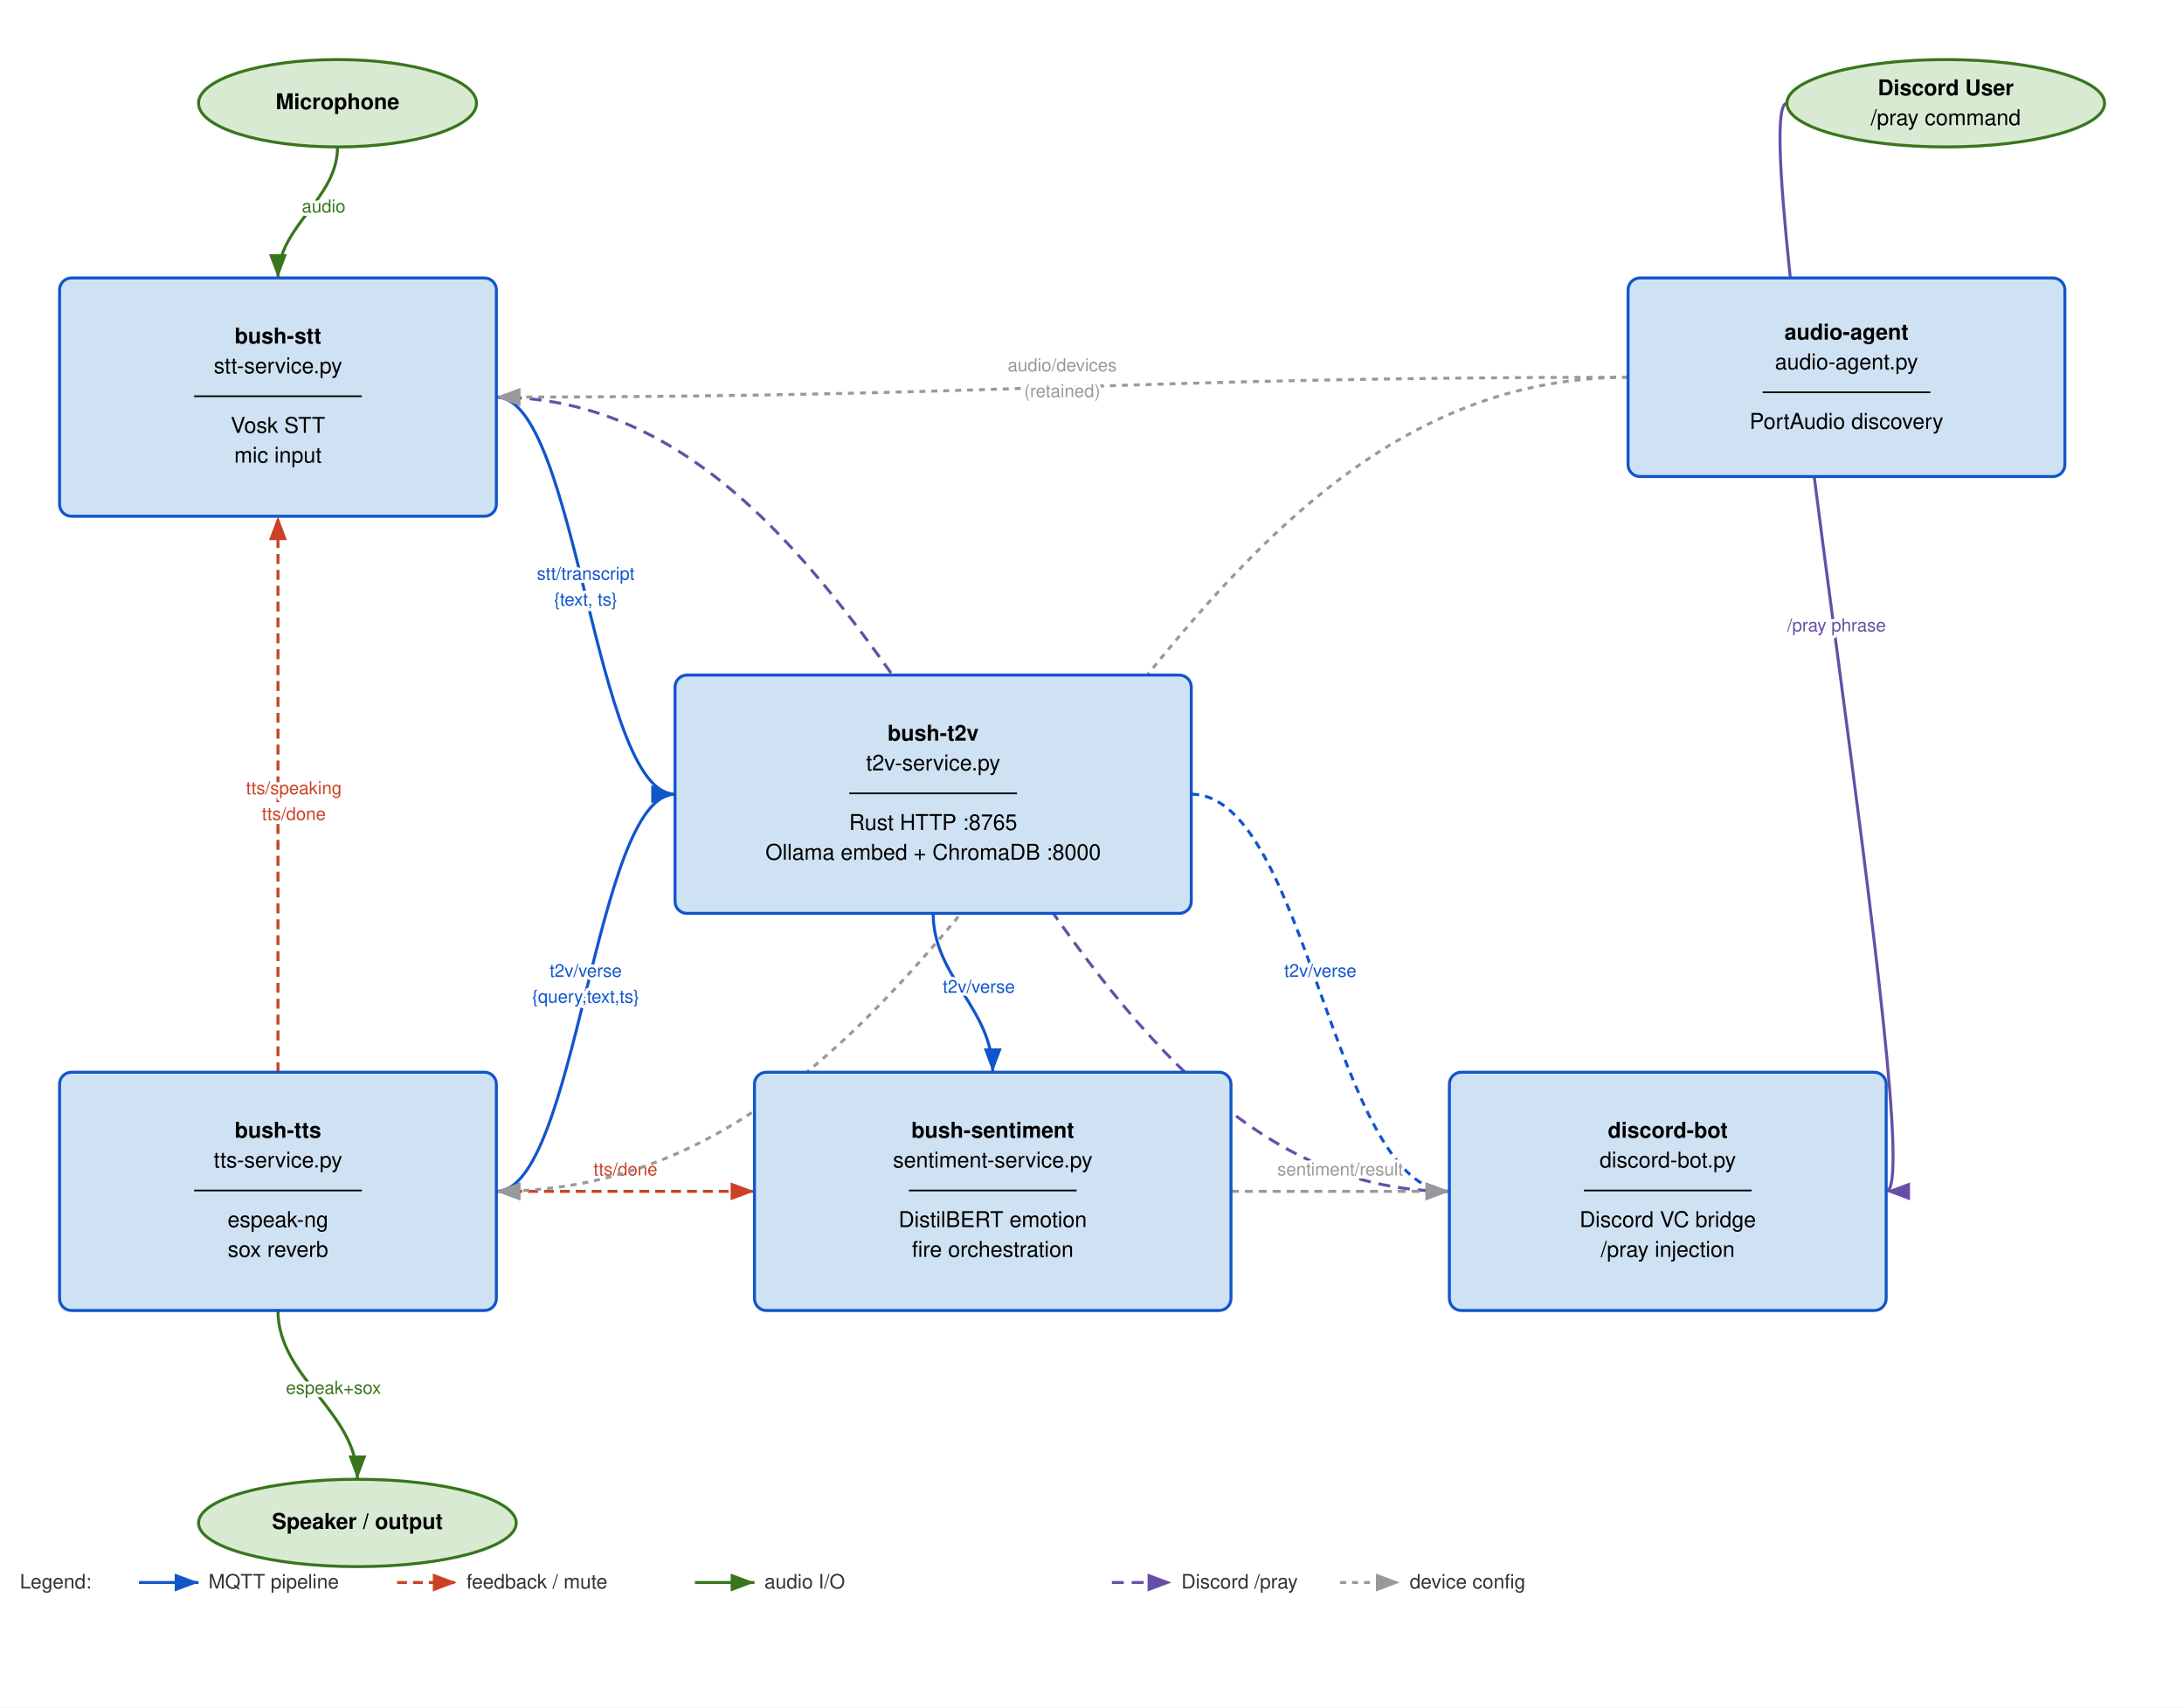
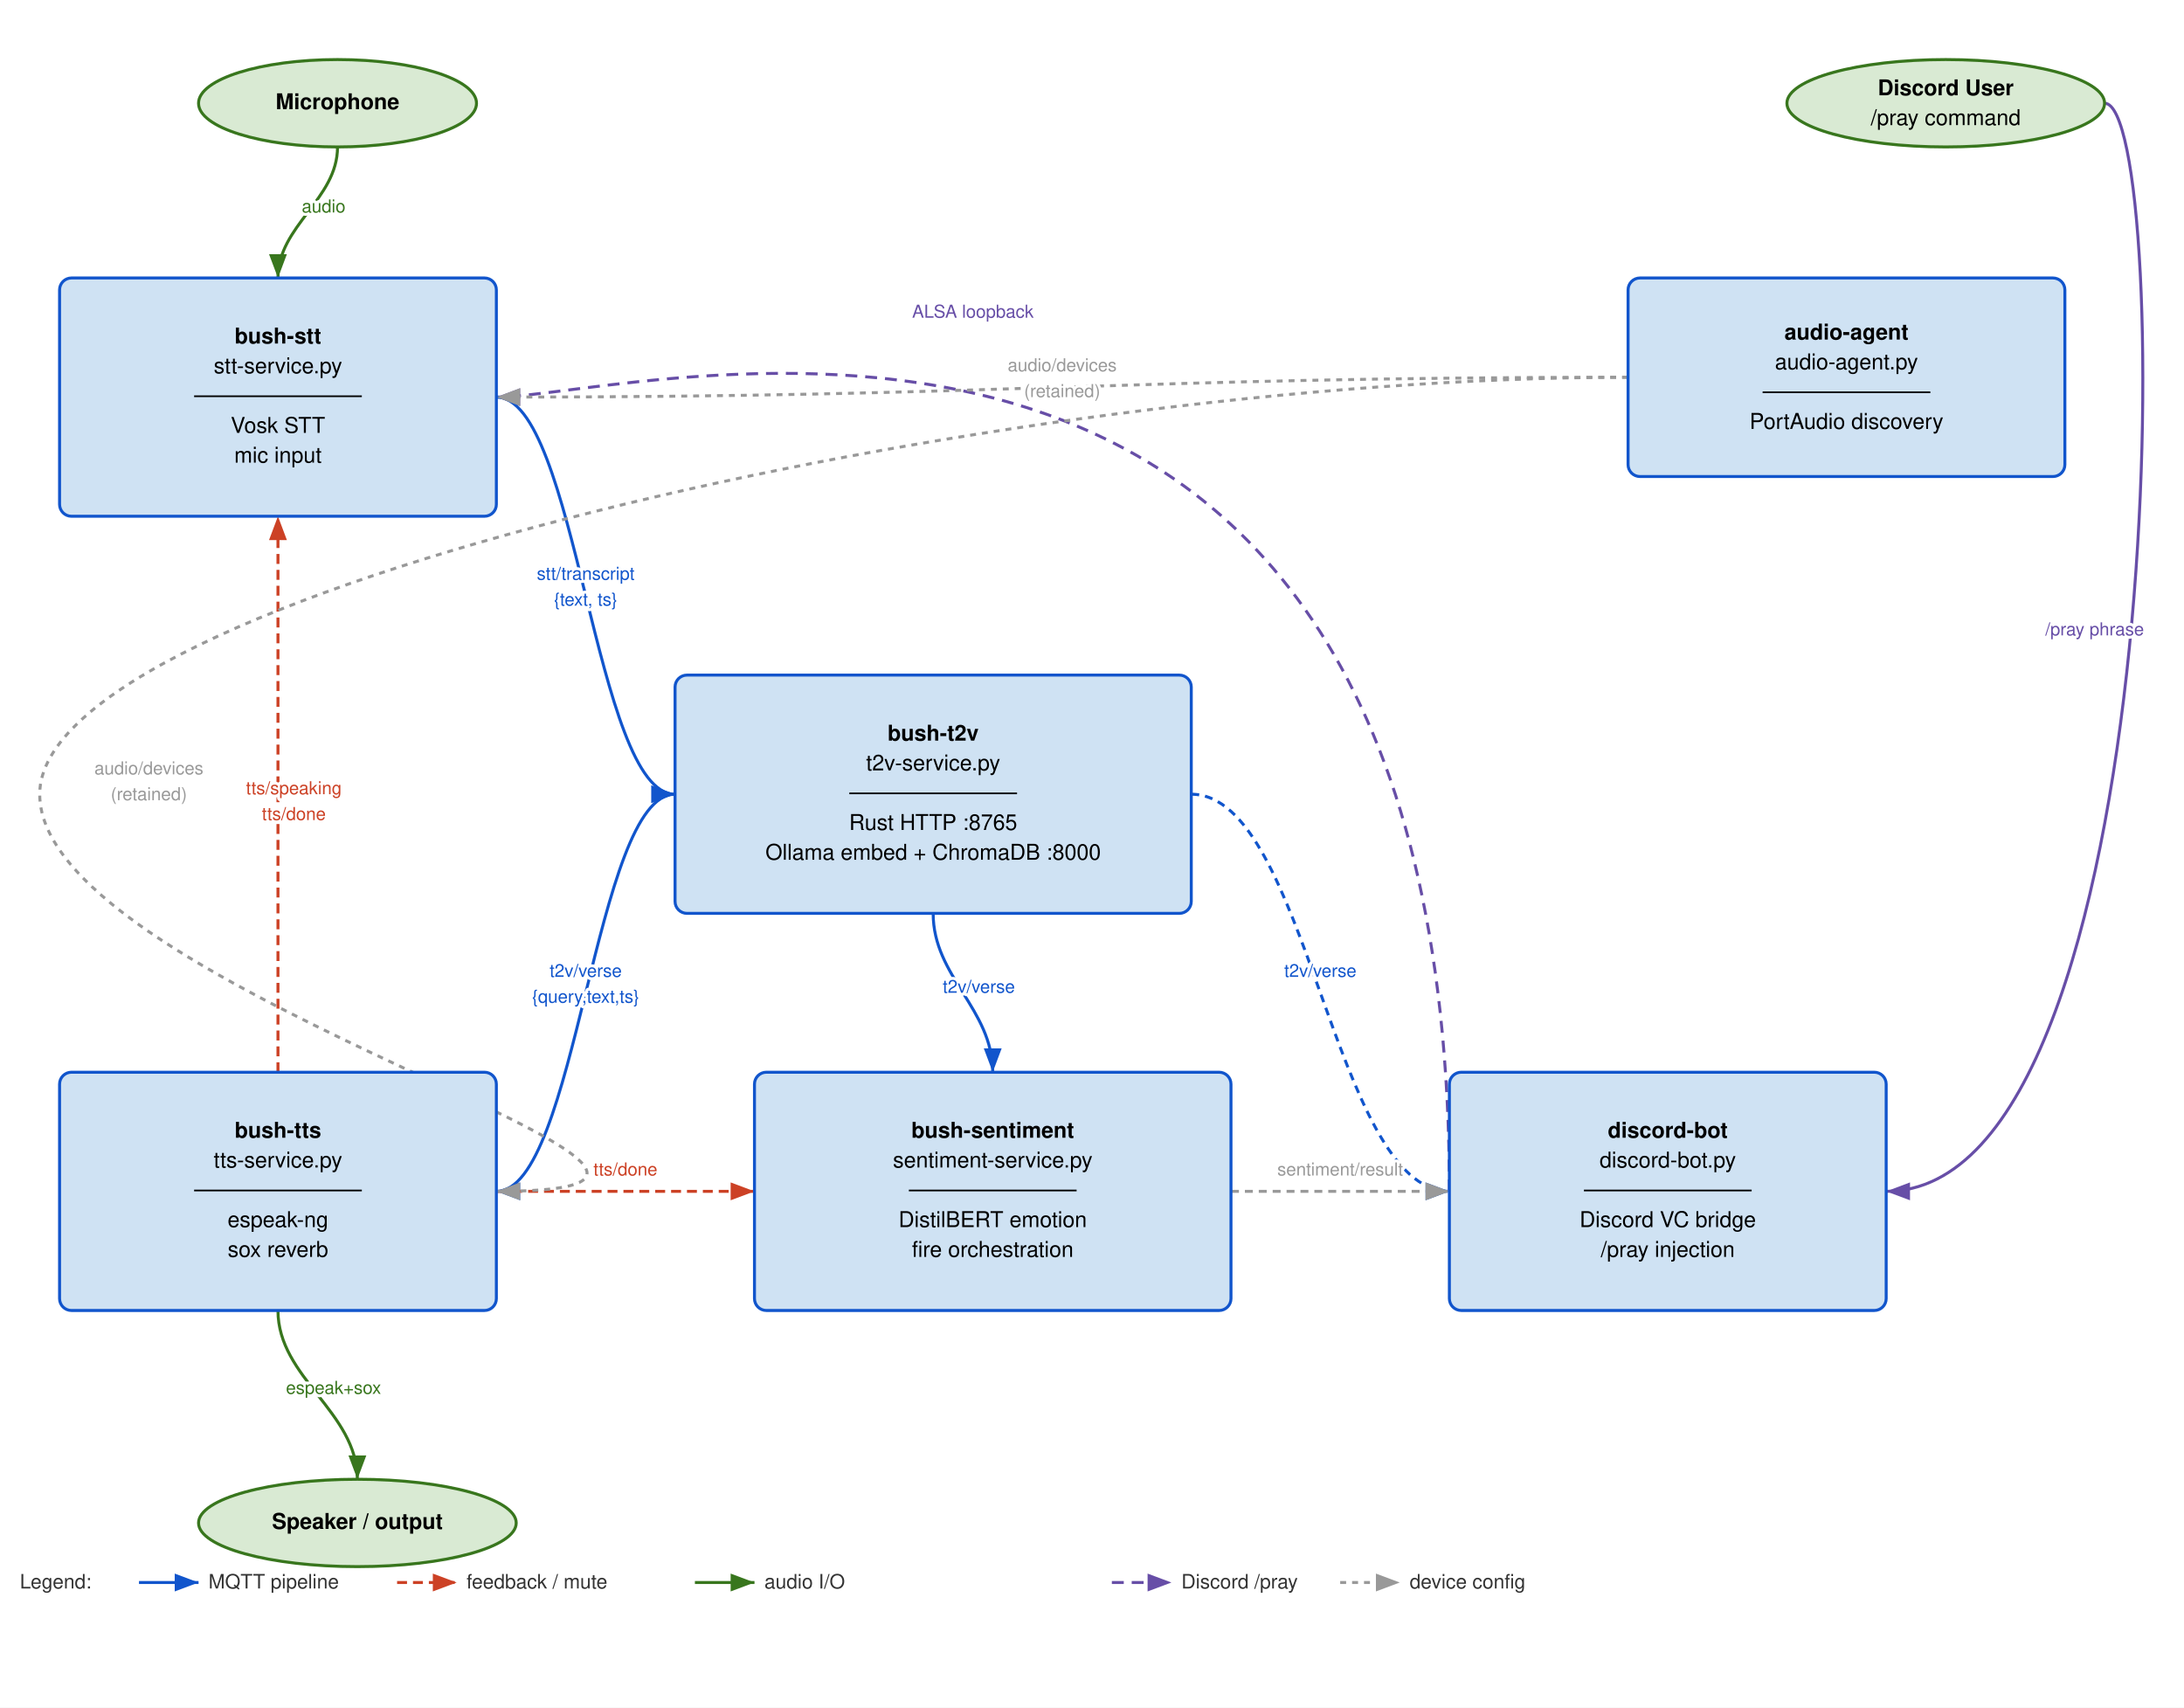
<svg xmlns="http://www.w3.org/2000/svg" width="1100" height="860" viewBox="0 0 1100 860">
  <defs>
    <marker id="arrow-999999" markerWidth="8" markerHeight="6" refX="8" refY="3" orient="auto">
      <polygon points="0 0, 8 3, 0 6" fill="#999999" />
-     </marker>
-     <marker id="arrow-cc4125" markerWidth="8" markerHeight="6" refX="8" refY="3" orient="auto">
-       <polygon points="0 0, 8 3, 0 6" fill="#cc4125" />
-     </marker>
-     <marker id="arrow-38761d" markerWidth="8" markerHeight="6" refX="8" refY="3" orient="auto">
-       <polygon points="0 0, 8 3, 0 6" fill="#38761d" />
    </marker>
    <marker id="arrow-1155cc" markerWidth="8" markerHeight="6" refX="8" refY="3" orient="auto">
      <polygon points="0 0, 8 3, 0 6" fill="#1155cc" />
    </marker>
    <marker id="arrow-674ea7" markerWidth="8" markerHeight="6" refX="8" refY="3" orient="auto">
      <polygon points="0 0, 8 3, 0 6" fill="#674ea7" />
+     </marker>
+     <marker id="arrow-38761d" markerWidth="8" markerHeight="6" refX="8" refY="3" orient="auto">
+       <polygon points="0 0, 8 3, 0 6" fill="#38761d" />
+     </marker>
+     <marker id="arrow-cc4125" markerWidth="8" markerHeight="6" refX="8" refY="3" orient="auto">
+       <polygon points="0 0, 8 3, 0 6" fill="#cc4125" />
    </marker>
  </defs>
  <rect width="1100" height="860" fill="white" />
  <text x="10" y="800" font-family="Helvetica,Arial,sans-serif" font-size="10" fill="#333">Legend:</text>
  <line x1="70" y1="797" x2="100" y2="797" stroke="#1155cc" stroke-width="1.5" marker-end="url(#arrow-1155cc)" />
  <text x="105" y="800" font-family="Helvetica,Arial,sans-serif" font-size="10" fill="#333">MQTT pipeline</text>
  <line x1="200" y1="797" x2="230" y2="797" stroke="#cc4125" stroke-width="1.5" stroke-dasharray="5,3" marker-end="url(#arrow-cc4125)" />
  <text x="235" y="800" font-family="Helvetica,Arial,sans-serif" font-size="10" fill="#333">feedback / mute</text>
  <line x1="350" y1="797" x2="380" y2="797" stroke="#38761d" stroke-width="1.5" marker-end="url(#arrow-38761d)" />
  <text x="385" y="800" font-family="Helvetica,Arial,sans-serif" font-size="10" fill="#333">audio I/O</text>
  <line x1="560" y1="797" x2="590" y2="797" stroke="#674ea7" stroke-width="1.5" stroke-dasharray="6,4" marker-end="url(#arrow-674ea7)" />
  <text x="595" y="800" font-family="Helvetica,Arial,sans-serif" font-size="10" fill="#333">Discord /pray</text>
  <line x1="675" y1="797" x2="705" y2="797" stroke="#999999" stroke-width="1.5" stroke-dasharray="3,3" marker-end="url(#arrow-999999)" />
  <text x="710" y="800" font-family="Helvetica,Arial,sans-serif" font-size="10" fill="#333">device config</text>
  <path d="M 170 74 C 170 100.4 140 113.6 140 140" fill="none" stroke="#38761d" stroke-width="1.5" marker-end="url(#arrow-38761d)" />
  <text x="163" y="107" text-anchor="middle" font-family="Helvetica,Arial,sans-serif" font-size="9" fill="#38761d" paint-order="stroke" stroke="white" stroke-width="3" stroke-linejoin="round">audio</text>
  <path d="M 140 660 C 140 694.0 180 711.0 180 745" fill="none" stroke="#38761d" stroke-width="1.5" marker-end="url(#arrow-38761d)" />
  <text x="168" y="702" text-anchor="middle" font-family="Helvetica,Arial,sans-serif" font-size="9" fill="#38761d" paint-order="stroke" stroke="white" stroke-width="3" stroke-linejoin="round">espeak+sox</text>
-   <path d="M 900 52 C 877.5 52 972.5 600 950 600" fill="none" stroke="#674ea7" stroke-width="1.5" marker-end="url(#arrow-674ea7)" />
-   <text x="925" y="318" text-anchor="middle" font-family="Helvetica,Arial,sans-serif" font-size="9" fill="#674ea7" paint-order="stroke" stroke="white" stroke-width="3" stroke-linejoin="round">/pray phrase</text>
-   <path d="M 730 600 C 514.0 600 466.0 200 250 200" fill="none" stroke="#674ea7" stroke-width="1.5" stroke-dasharray="6,4" marker-end="url(#arrow-674ea7)" />
-   <text x="490" y="392" text-anchor="middle" font-family="Helvetica,Arial,sans-serif" font-size="9" fill="#674ea7" paint-order="stroke" stroke="white" stroke-width="3" stroke-linejoin="round">ALSA loopback</text>
+   <path d="M 1060 52 C 1095 52 1095 600 950 600" fill="none" stroke="#674ea7" stroke-width="1.5" marker-end="url(#arrow-674ea7)" />
+   <text x="1055" y="320" text-anchor="middle" font-family="Helvetica,Arial,sans-serif" font-size="9" fill="#674ea7" paint-order="stroke" stroke="white" stroke-width="3" stroke-linejoin="round">/pray phrase</text>
+   <path d="M 730 600 C 730 80 320 200 250 200" fill="none" stroke="#674ea7" stroke-width="1.5" stroke-dasharray="6,4" marker-end="url(#arrow-674ea7)" />
+   <text x="490" y="160" text-anchor="middle" font-family="Helvetica,Arial,sans-serif" font-size="9" fill="#674ea7" paint-order="stroke" stroke="white" stroke-width="3" stroke-linejoin="round">ALSA loopback</text>
  <path d="M 250 200 C 290.5 200 299.5 400 340 400" fill="none" stroke="#1155cc" stroke-width="1.5" marker-end="url(#arrow-1155cc)" />
  <text x="295" y="292" text-anchor="middle" font-family="Helvetica,Arial,sans-serif" font-size="9" fill="#1155cc" paint-order="stroke" stroke="white" stroke-width="3" stroke-linejoin="round">stt/transcript</text>
  <text x="295" y="305" text-anchor="middle" font-family="Helvetica,Arial,sans-serif" font-size="9" fill="#1155cc" paint-order="stroke" stroke="white" stroke-width="3" stroke-linejoin="round">{text, ts}</text>
  <path d="M 340 400 C 299.5 400 290.5 600 250 600" fill="none" stroke="#1155cc" stroke-width="1.5" marker-end="url(#arrow-1155cc)" />
  <text x="295" y="492" text-anchor="middle" font-family="Helvetica,Arial,sans-serif" font-size="9" fill="#1155cc" paint-order="stroke" stroke="white" stroke-width="3" stroke-linejoin="round">t2v/verse</text>
  <text x="295" y="505" text-anchor="middle" font-family="Helvetica,Arial,sans-serif" font-size="9" fill="#1155cc" paint-order="stroke" stroke="white" stroke-width="3" stroke-linejoin="round">{query,text,ts}</text>
  <path d="M 470 460 C 470 492.0 500 508.0 500 540" fill="none" stroke="#1155cc" stroke-width="1.5" marker-end="url(#arrow-1155cc)" />
  <text x="493" y="500" text-anchor="middle" font-family="Helvetica,Arial,sans-serif" font-size="9" fill="#1155cc" paint-order="stroke" stroke="white" stroke-width="3" stroke-linejoin="round">t2v/verse</text>
  <path d="M 600 400 C 658.5 400 671.5 600 730 600" fill="none" stroke="#1155cc" stroke-width="1.5" stroke-dasharray="4,3" marker-end="url(#arrow-1155cc)" />
  <text x="665" y="492" text-anchor="middle" font-family="Helvetica,Arial,sans-serif" font-size="9" fill="#1155cc" paint-order="stroke" stroke="white" stroke-width="3" stroke-linejoin="round">t2v/verse</text>
  <path d="M 140 540 C 140 428.0 140 372.0 140 260" fill="none" stroke="#cc4125" stroke-width="1.5" stroke-dasharray="5,3" marker-end="url(#arrow-cc4125)" />
  <text x="148" y="400" text-anchor="middle" font-family="Helvetica,Arial,sans-serif" font-size="9" fill="#cc4125" paint-order="stroke" stroke="white" stroke-width="3" stroke-linejoin="round">tts/speaking</text>
  <text x="148" y="413" text-anchor="middle" font-family="Helvetica,Arial,sans-serif" font-size="9" fill="#cc4125" paint-order="stroke" stroke="white" stroke-width="3" stroke-linejoin="round">tts/done</text>
  <path d="M 250 600 C 308.5 600 321.5 600 380 600" fill="none" stroke="#cc4125" stroke-width="1.5" stroke-dasharray="5,3" marker-end="url(#arrow-cc4125)" />
  <text x="315" y="592" text-anchor="middle" font-family="Helvetica,Arial,sans-serif" font-size="9" fill="#cc4125" paint-order="stroke" stroke="white" stroke-width="3" stroke-linejoin="round">tts/done</text>
  <path d="M 620 600 C 669.5 600 680.5 600 730 600" fill="none" stroke="#999999" stroke-width="1.5" stroke-dasharray="4,3" marker-end="url(#arrow-999999)" />
  <text x="675" y="592" text-anchor="middle" font-family="Helvetica,Arial,sans-serif" font-size="9" fill="#999999" paint-order="stroke" stroke="white" stroke-width="3" stroke-linejoin="round">sentiment/result</text>
  <path d="M 820 190 C 563.5 190 506.5 200 250 200" fill="none" stroke="#999999" stroke-width="1.5" stroke-dasharray="3,3" marker-end="url(#arrow-999999)" />
  <text x="535" y="187" text-anchor="middle" font-family="Helvetica,Arial,sans-serif" font-size="9" fill="#999999" paint-order="stroke" stroke="white" stroke-width="3" stroke-linejoin="round">audio/devices</text>
  <text x="535" y="200" text-anchor="middle" font-family="Helvetica,Arial,sans-serif" font-size="9" fill="#999999" paint-order="stroke" stroke="white" stroke-width="3" stroke-linejoin="round">(retained)</text>
-   <path d="M 820 190 C 563.5 190 506.5 600 250 600" fill="none" stroke="#999999" stroke-width="1.5" stroke-dasharray="3,3" marker-end="url(#arrow-999999)" />
-   <text x="535" y="387" text-anchor="middle" font-family="Helvetica,Arial,sans-serif" font-size="9" fill="#999999" paint-order="stroke" stroke="white" stroke-width="3" stroke-linejoin="round">audio/devices</text>
-   <text x="535" y="400" text-anchor="middle" font-family="Helvetica,Arial,sans-serif" font-size="9" fill="#999999" paint-order="stroke" stroke="white" stroke-width="3" stroke-linejoin="round">(retained)</text>
+   <path d="M 820 190 C 500 190 20 300 20 400 C 20 500 430 600 250 600" fill="none" stroke="#999999" stroke-width="1.5" stroke-dasharray="3,3" marker-end="url(#arrow-999999)" />
+   <text x="75" y="390" text-anchor="middle" font-family="Helvetica,Arial,sans-serif" font-size="9" fill="#999999" paint-order="stroke" stroke="white" stroke-width="3" stroke-linejoin="round">audio/devices</text>
+   <text x="75" y="403" text-anchor="middle" font-family="Helvetica,Arial,sans-serif" font-size="9" fill="#999999" paint-order="stroke" stroke="white" stroke-width="3" stroke-linejoin="round">(retained)</text>
  <ellipse cx="170" cy="52" rx="70" ry="22" fill="#d9ead3" stroke="#38761d" stroke-width="1.5" />
  <text x="170" y="55" text-anchor="middle" font-family="Helvetica,Arial,sans-serif" font-size="11" font-weight="bold">Microphone</text>
  <ellipse cx="980" cy="52" rx="80" ry="22" fill="#d9ead3" stroke="#38761d" stroke-width="1.5" />
  <text x="980" y="48" text-anchor="middle" font-family="Helvetica,Arial,sans-serif" font-size="11" font-weight="bold">Discord User</text>
  <text x="980" y="63" text-anchor="middle" font-family="Helvetica,Arial,sans-serif" font-size="11">/pray command</text>
  <rect x="30" y="140" width="220" height="120" rx="6" ry="6" fill="#cfe2f3" stroke="#1155cc" stroke-width="1.5" />
  <text x="140" y="173" text-anchor="middle" font-family="Helvetica,Arial,sans-serif" font-size="11" font-weight="bold">bush-stt</text>
  <text x="140" y="188" text-anchor="middle" font-family="Helvetica,Arial,sans-serif" font-size="11">stt-service.py</text>
  <text x="140" y="203" text-anchor="middle" font-family="monospace" font-size="10">──────────────</text>
  <text x="140" y="218" text-anchor="middle" font-family="Helvetica,Arial,sans-serif" font-size="11">Vosk STT</text>
  <text x="140" y="233" text-anchor="middle" font-family="Helvetica,Arial,sans-serif" font-size="11">mic input</text>
  <rect x="820" y="140" width="220" height="100" rx="6" ry="6" fill="#cfe2f3" stroke="#1155cc" stroke-width="1.5" />
  <text x="930" y="171" text-anchor="middle" font-family="Helvetica,Arial,sans-serif" font-size="11" font-weight="bold">audio-agent</text>
  <text x="930" y="186" text-anchor="middle" font-family="Helvetica,Arial,sans-serif" font-size="11">audio-agent.py</text>
  <text x="930" y="201" text-anchor="middle" font-family="monospace" font-size="10">──────────────</text>
  <text x="930" y="216" text-anchor="middle" font-family="Helvetica,Arial,sans-serif" font-size="11">PortAudio discovery</text>
  <rect x="340" y="340" width="260" height="120" rx="6" ry="6" fill="#cfe2f3" stroke="#1155cc" stroke-width="1.5" />
  <text x="470" y="373" text-anchor="middle" font-family="Helvetica,Arial,sans-serif" font-size="11" font-weight="bold">bush-t2v</text>
  <text x="470" y="388" text-anchor="middle" font-family="Helvetica,Arial,sans-serif" font-size="11">t2v-service.py</text>
  <text x="470" y="403" text-anchor="middle" font-family="monospace" font-size="10">──────────────</text>
  <text x="470" y="418" text-anchor="middle" font-family="Helvetica,Arial,sans-serif" font-size="11">Rust HTTP :8765</text>
  <text x="470" y="433" text-anchor="middle" font-family="Helvetica,Arial,sans-serif" font-size="11">Ollama embed + ChromaDB :8000</text>
  <rect x="30" y="540" width="220" height="120" rx="6" ry="6" fill="#cfe2f3" stroke="#1155cc" stroke-width="1.5" />
  <text x="140" y="573" text-anchor="middle" font-family="Helvetica,Arial,sans-serif" font-size="11" font-weight="bold">bush-tts</text>
  <text x="140" y="588" text-anchor="middle" font-family="Helvetica,Arial,sans-serif" font-size="11">tts-service.py</text>
  <text x="140" y="603" text-anchor="middle" font-family="monospace" font-size="10">──────────────</text>
  <text x="140" y="618" text-anchor="middle" font-family="Helvetica,Arial,sans-serif" font-size="11">espeak-ng</text>
  <text x="140" y="633" text-anchor="middle" font-family="Helvetica,Arial,sans-serif" font-size="11">sox reverb</text>
  <rect x="380" y="540" width="240" height="120" rx="6" ry="6" fill="#cfe2f3" stroke="#1155cc" stroke-width="1.5" />
  <text x="500" y="573" text-anchor="middle" font-family="Helvetica,Arial,sans-serif" font-size="11" font-weight="bold">bush-sentiment</text>
  <text x="500" y="588" text-anchor="middle" font-family="Helvetica,Arial,sans-serif" font-size="11">sentiment-service.py</text>
  <text x="500" y="603" text-anchor="middle" font-family="monospace" font-size="10">──────────────</text>
  <text x="500" y="618" text-anchor="middle" font-family="Helvetica,Arial,sans-serif" font-size="11">DistilBERT emotion</text>
  <text x="500" y="633" text-anchor="middle" font-family="Helvetica,Arial,sans-serif" font-size="11">fire orchestration</text>
  <rect x="730" y="540" width="220" height="120" rx="6" ry="6" fill="#cfe2f3" stroke="#1155cc" stroke-width="1.5" />
  <text x="840" y="573" text-anchor="middle" font-family="Helvetica,Arial,sans-serif" font-size="11" font-weight="bold">discord-bot</text>
  <text x="840" y="588" text-anchor="middle" font-family="Helvetica,Arial,sans-serif" font-size="11">discord-bot.py</text>
  <text x="840" y="603" text-anchor="middle" font-family="monospace" font-size="10">──────────────</text>
  <text x="840" y="618" text-anchor="middle" font-family="Helvetica,Arial,sans-serif" font-size="11">Discord VC bridge</text>
  <text x="840" y="633" text-anchor="middle" font-family="Helvetica,Arial,sans-serif" font-size="11">/pray injection</text>
  <ellipse cx="180" cy="767" rx="80" ry="22" fill="#d9ead3" stroke="#38761d" stroke-width="1.5" />
  <text x="180" y="770" text-anchor="middle" font-family="Helvetica,Arial,sans-serif" font-size="11" font-weight="bold">Speaker / output</text>
</svg>
